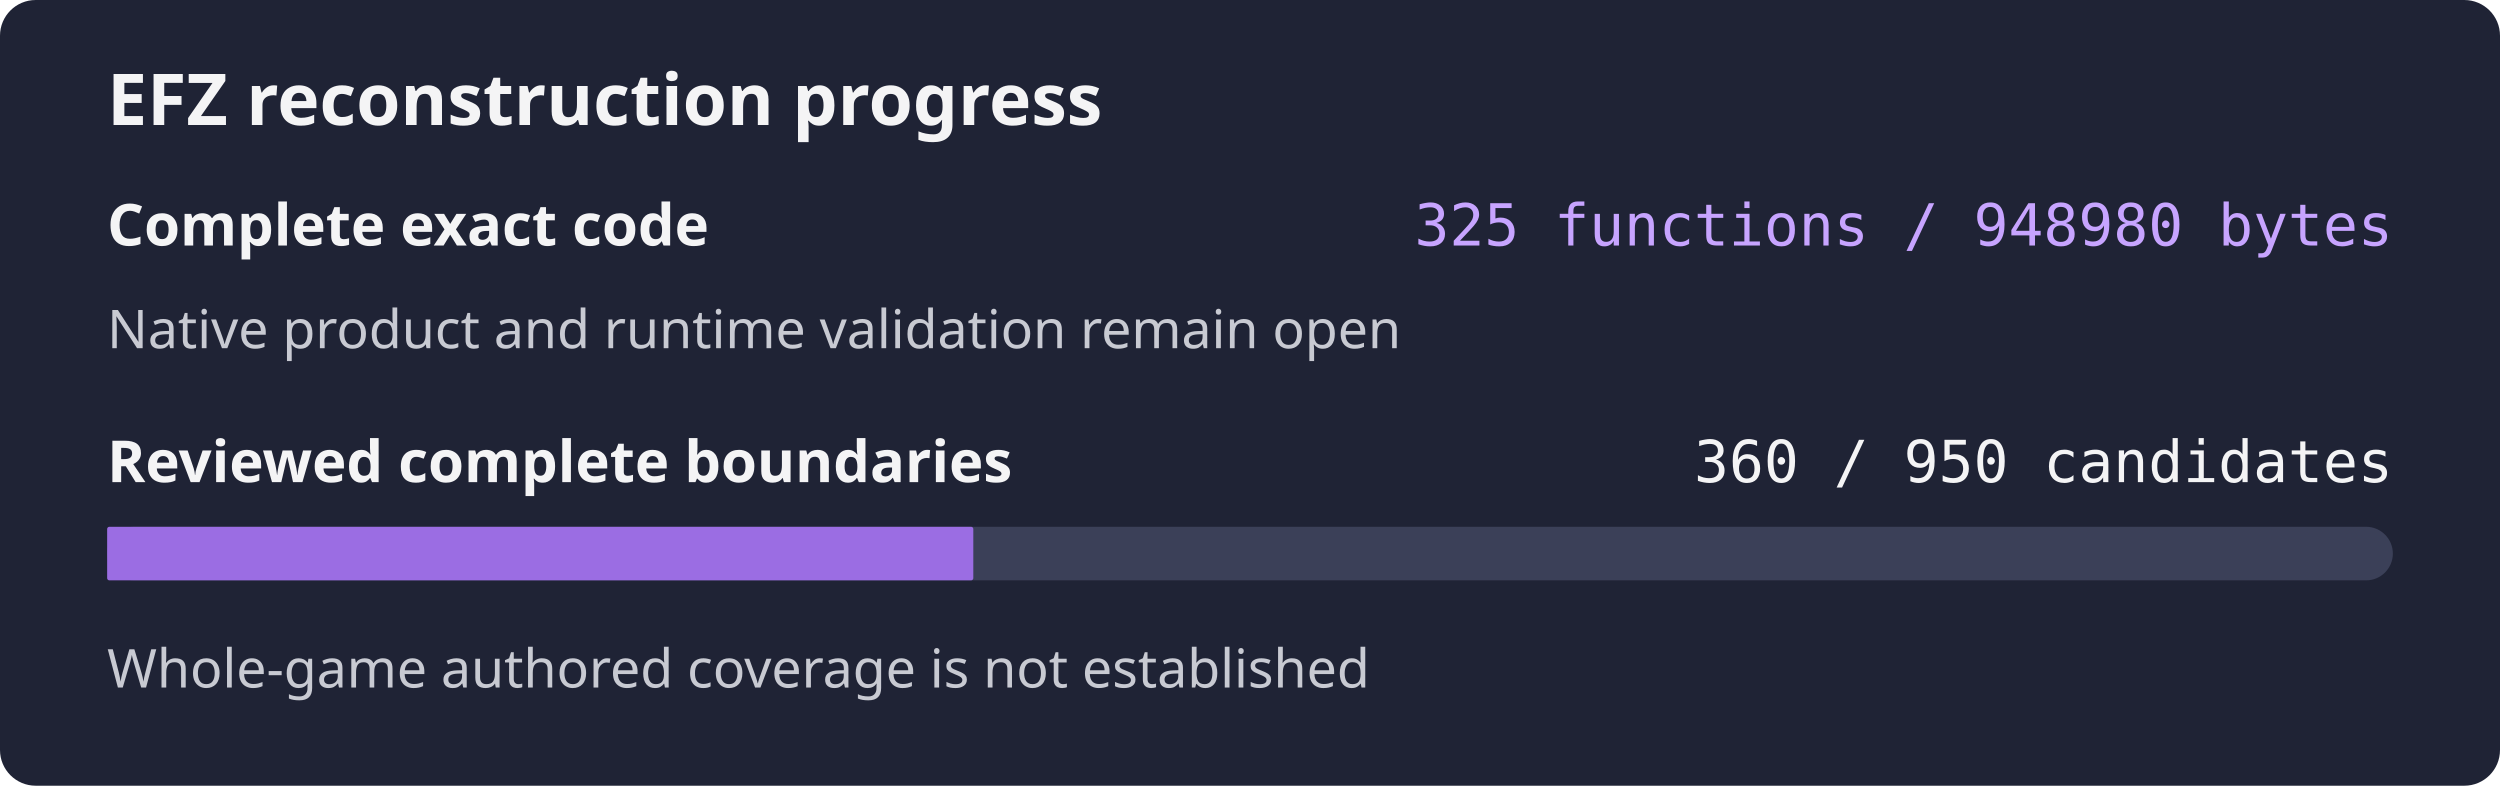
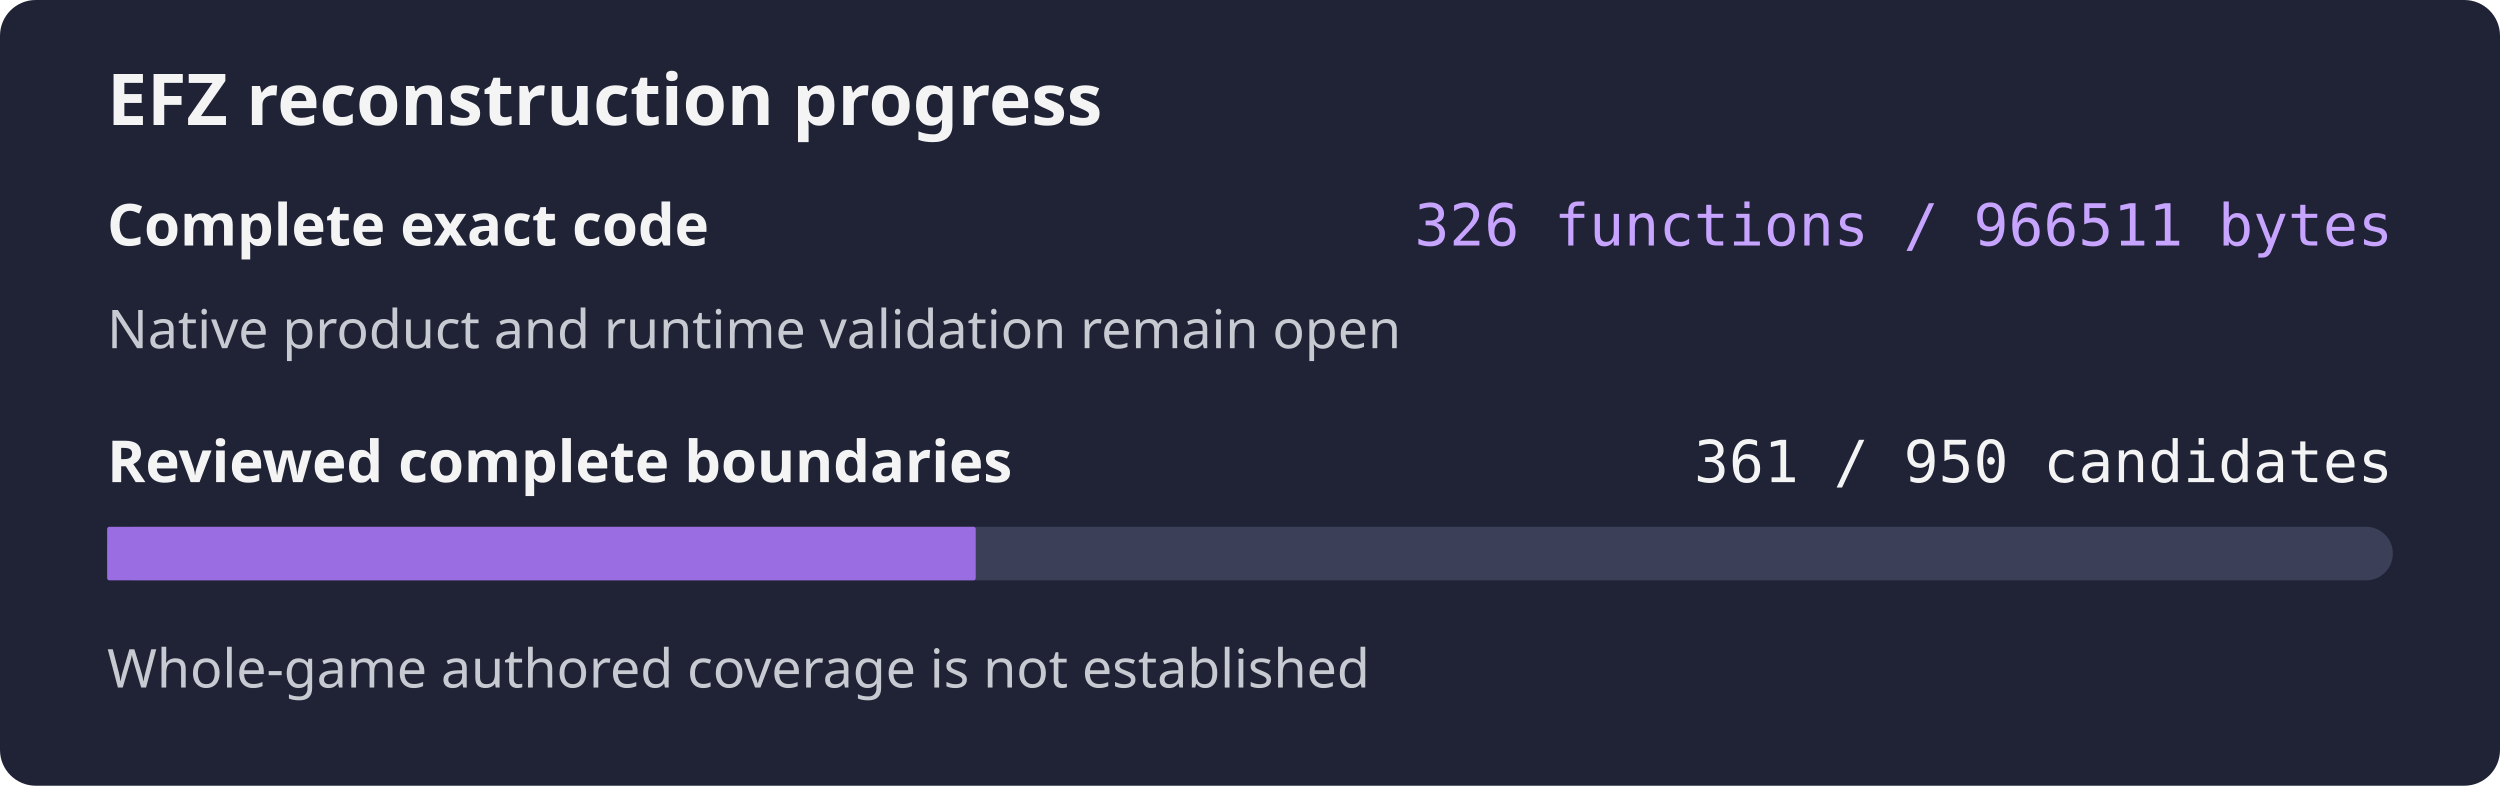
- <svg xmlns="http://www.w3.org/2000/svg" width="560" height="176" role="img" aria-label="EFZ reconstruction: 325 exact functions, 948980 exact bytes; 360 reviewed boundaries out of 950 candidates">
+ <svg xmlns="http://www.w3.org/2000/svg" width="560" height="176" role="img" aria-label="EFZ reconstruction: 326 exact functions, 966511 exact bytes; 361 reviewed boundaries out of 950 candidates">
  <rect width="560" height="176" rx="8" fill="#1f2335" />
  <text x="24" y="28" fill="#f4f4f5" font-family="sans-serif" font-size="16" font-weight="600">EFZ reconstruction progress</text>
  <text x="24" y="55" fill="#f4f4f5" font-family="sans-serif" font-size="13" font-weight="600">Complete exact code</text>
-   <text x="536" y="55" fill="#c7a4ff" text-anchor="end" font-family="monospace" font-size="13">325 functions / 948980 bytes</text>
+   <text x="536" y="55" fill="#c7a4ff" text-anchor="end" font-family="monospace" font-size="13">326 functions / 966511 bytes</text>
  <text x="24" y="78" fill="#c8cad2" font-family="sans-serif" font-size="12">Native product and runtime validation remain open</text>
  <text x="24" y="108" fill="#f4f4f5" font-family="sans-serif" font-size="13" font-weight="600">Reviewed complete boundaries</text>
-   <text x="536" y="108" fill="#f4f4f5" text-anchor="end" font-family="monospace" font-size="13">360 / 950 candidates</text>
+   <text x="536" y="108" fill="#f4f4f5" text-anchor="end" font-family="monospace" font-size="13">361 / 950 candidates</text>
  <rect x="24" y="118" width="512" height="12" rx="6" fill="#3b4058" />
-   <rect x="24" y="118" width="194.02" height="12" rx="0.5" fill="#9b6de3" />
+   <rect x="24" y="118" width="194.56" height="12" rx="0.5" fill="#9b6de3" />
  <text x="24" y="154" fill="#c8cad2" font-family="sans-serif" font-size="12">Whole-game authored coverage is not established</text>
</svg>
